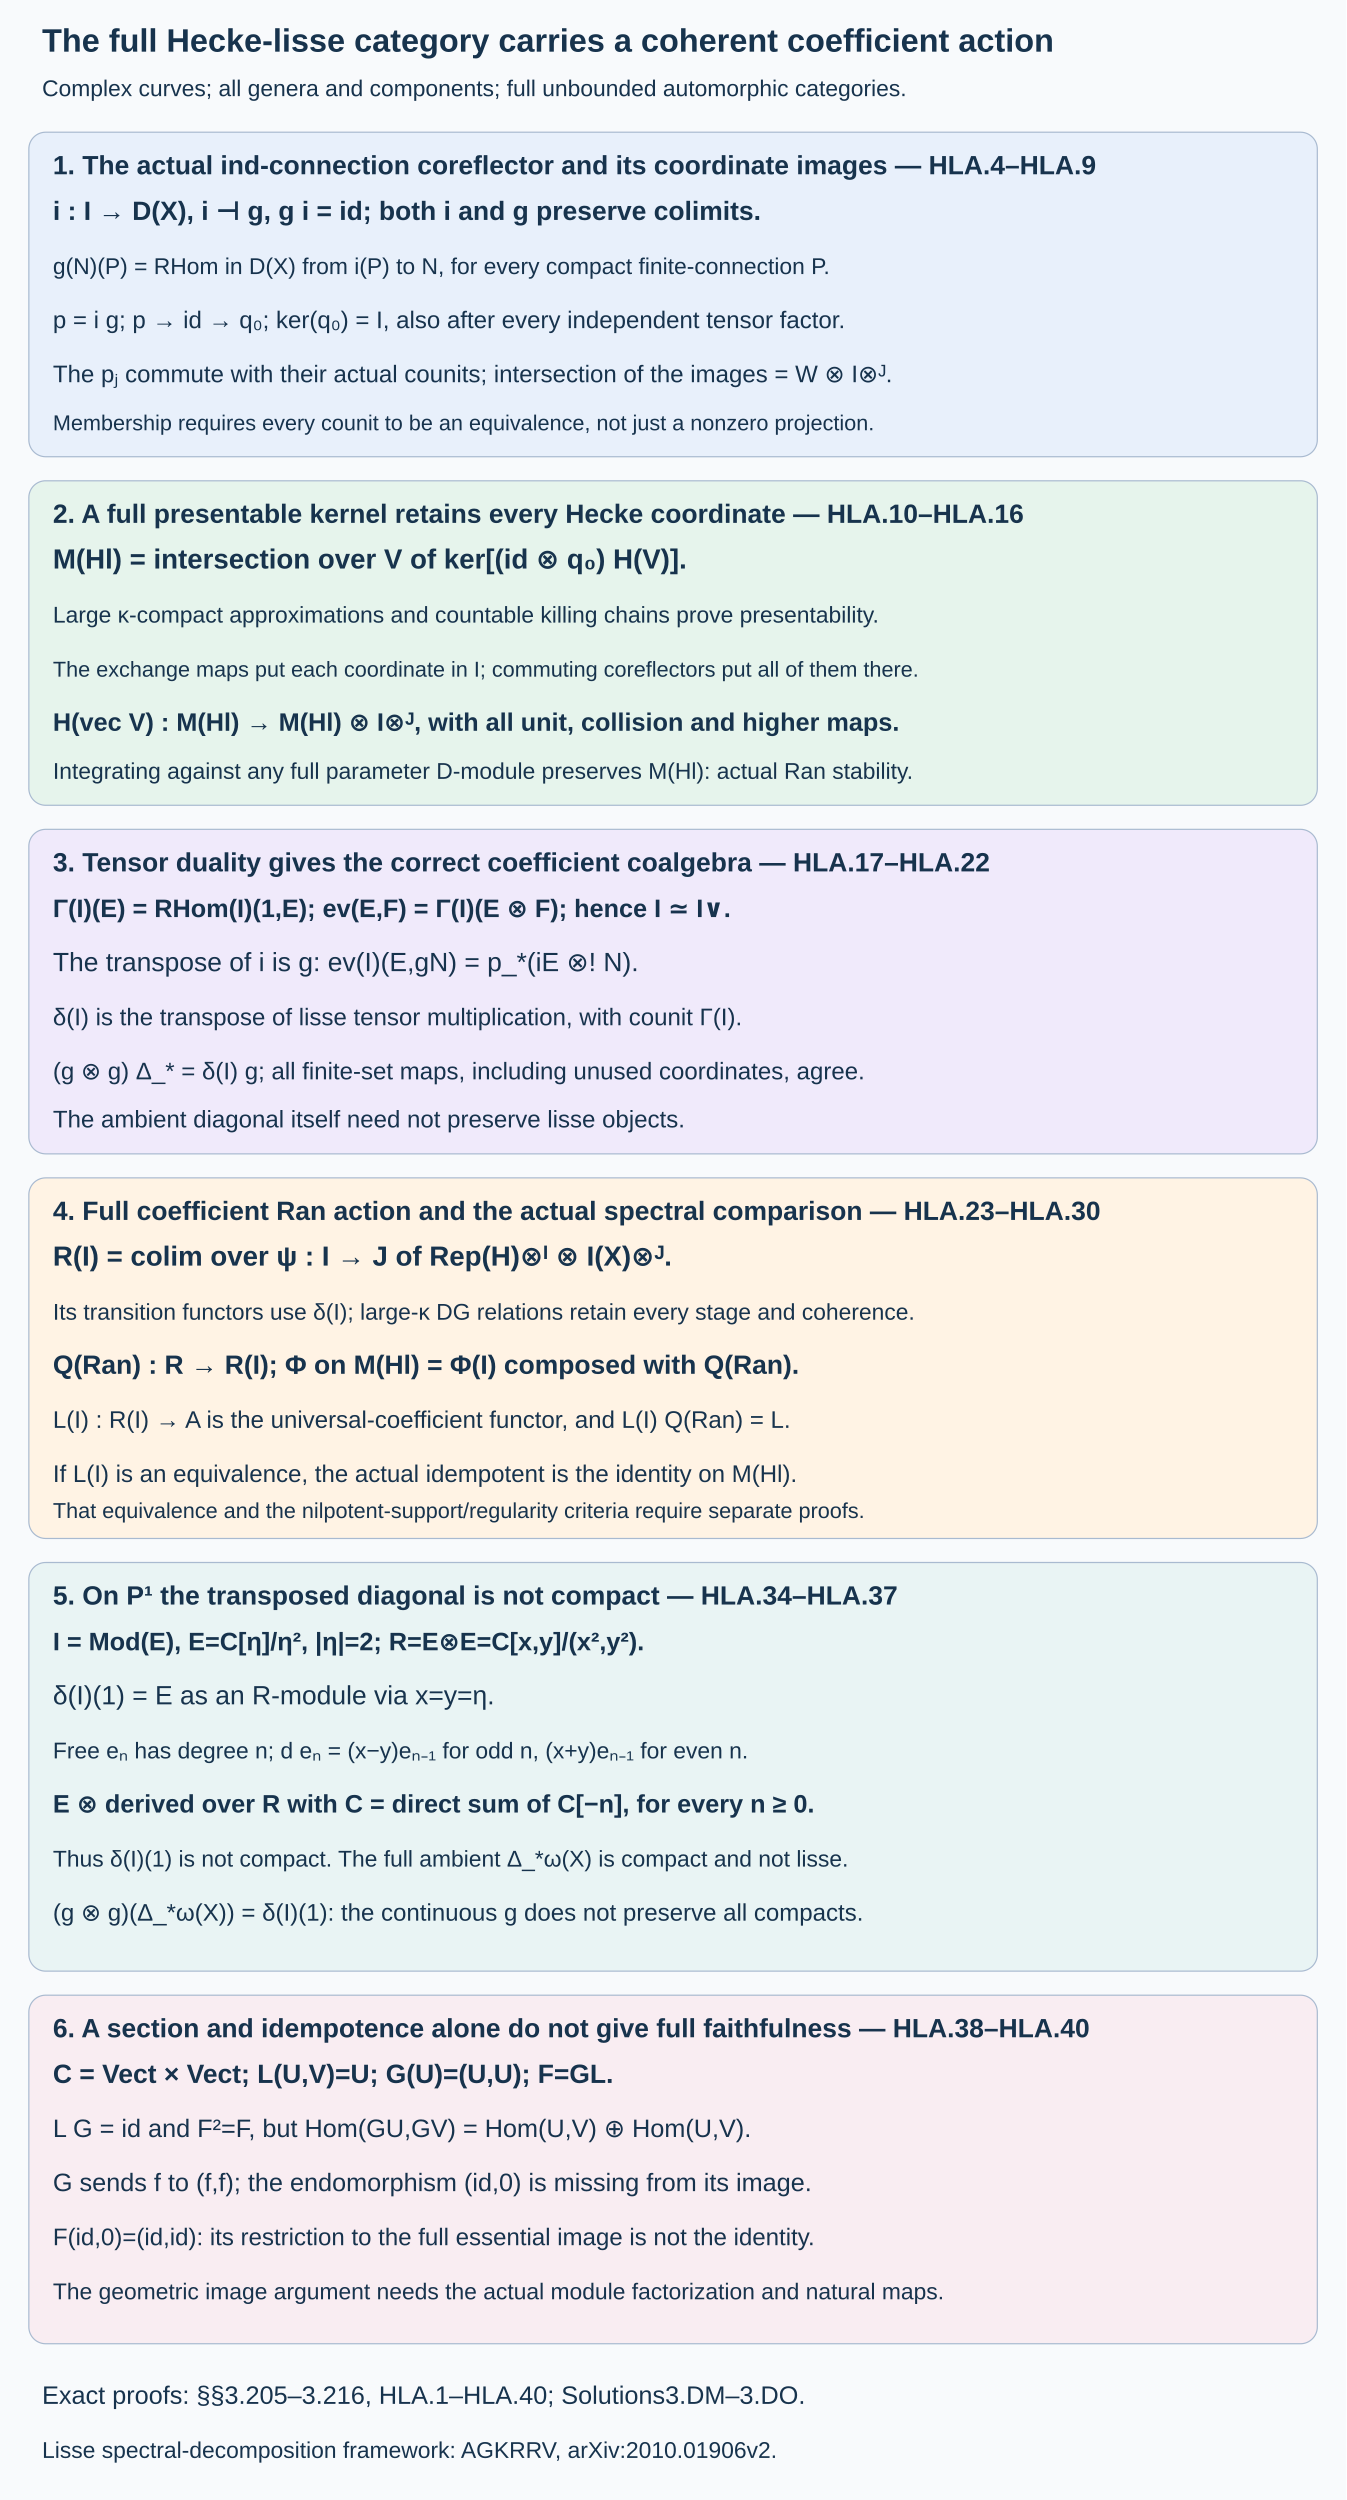
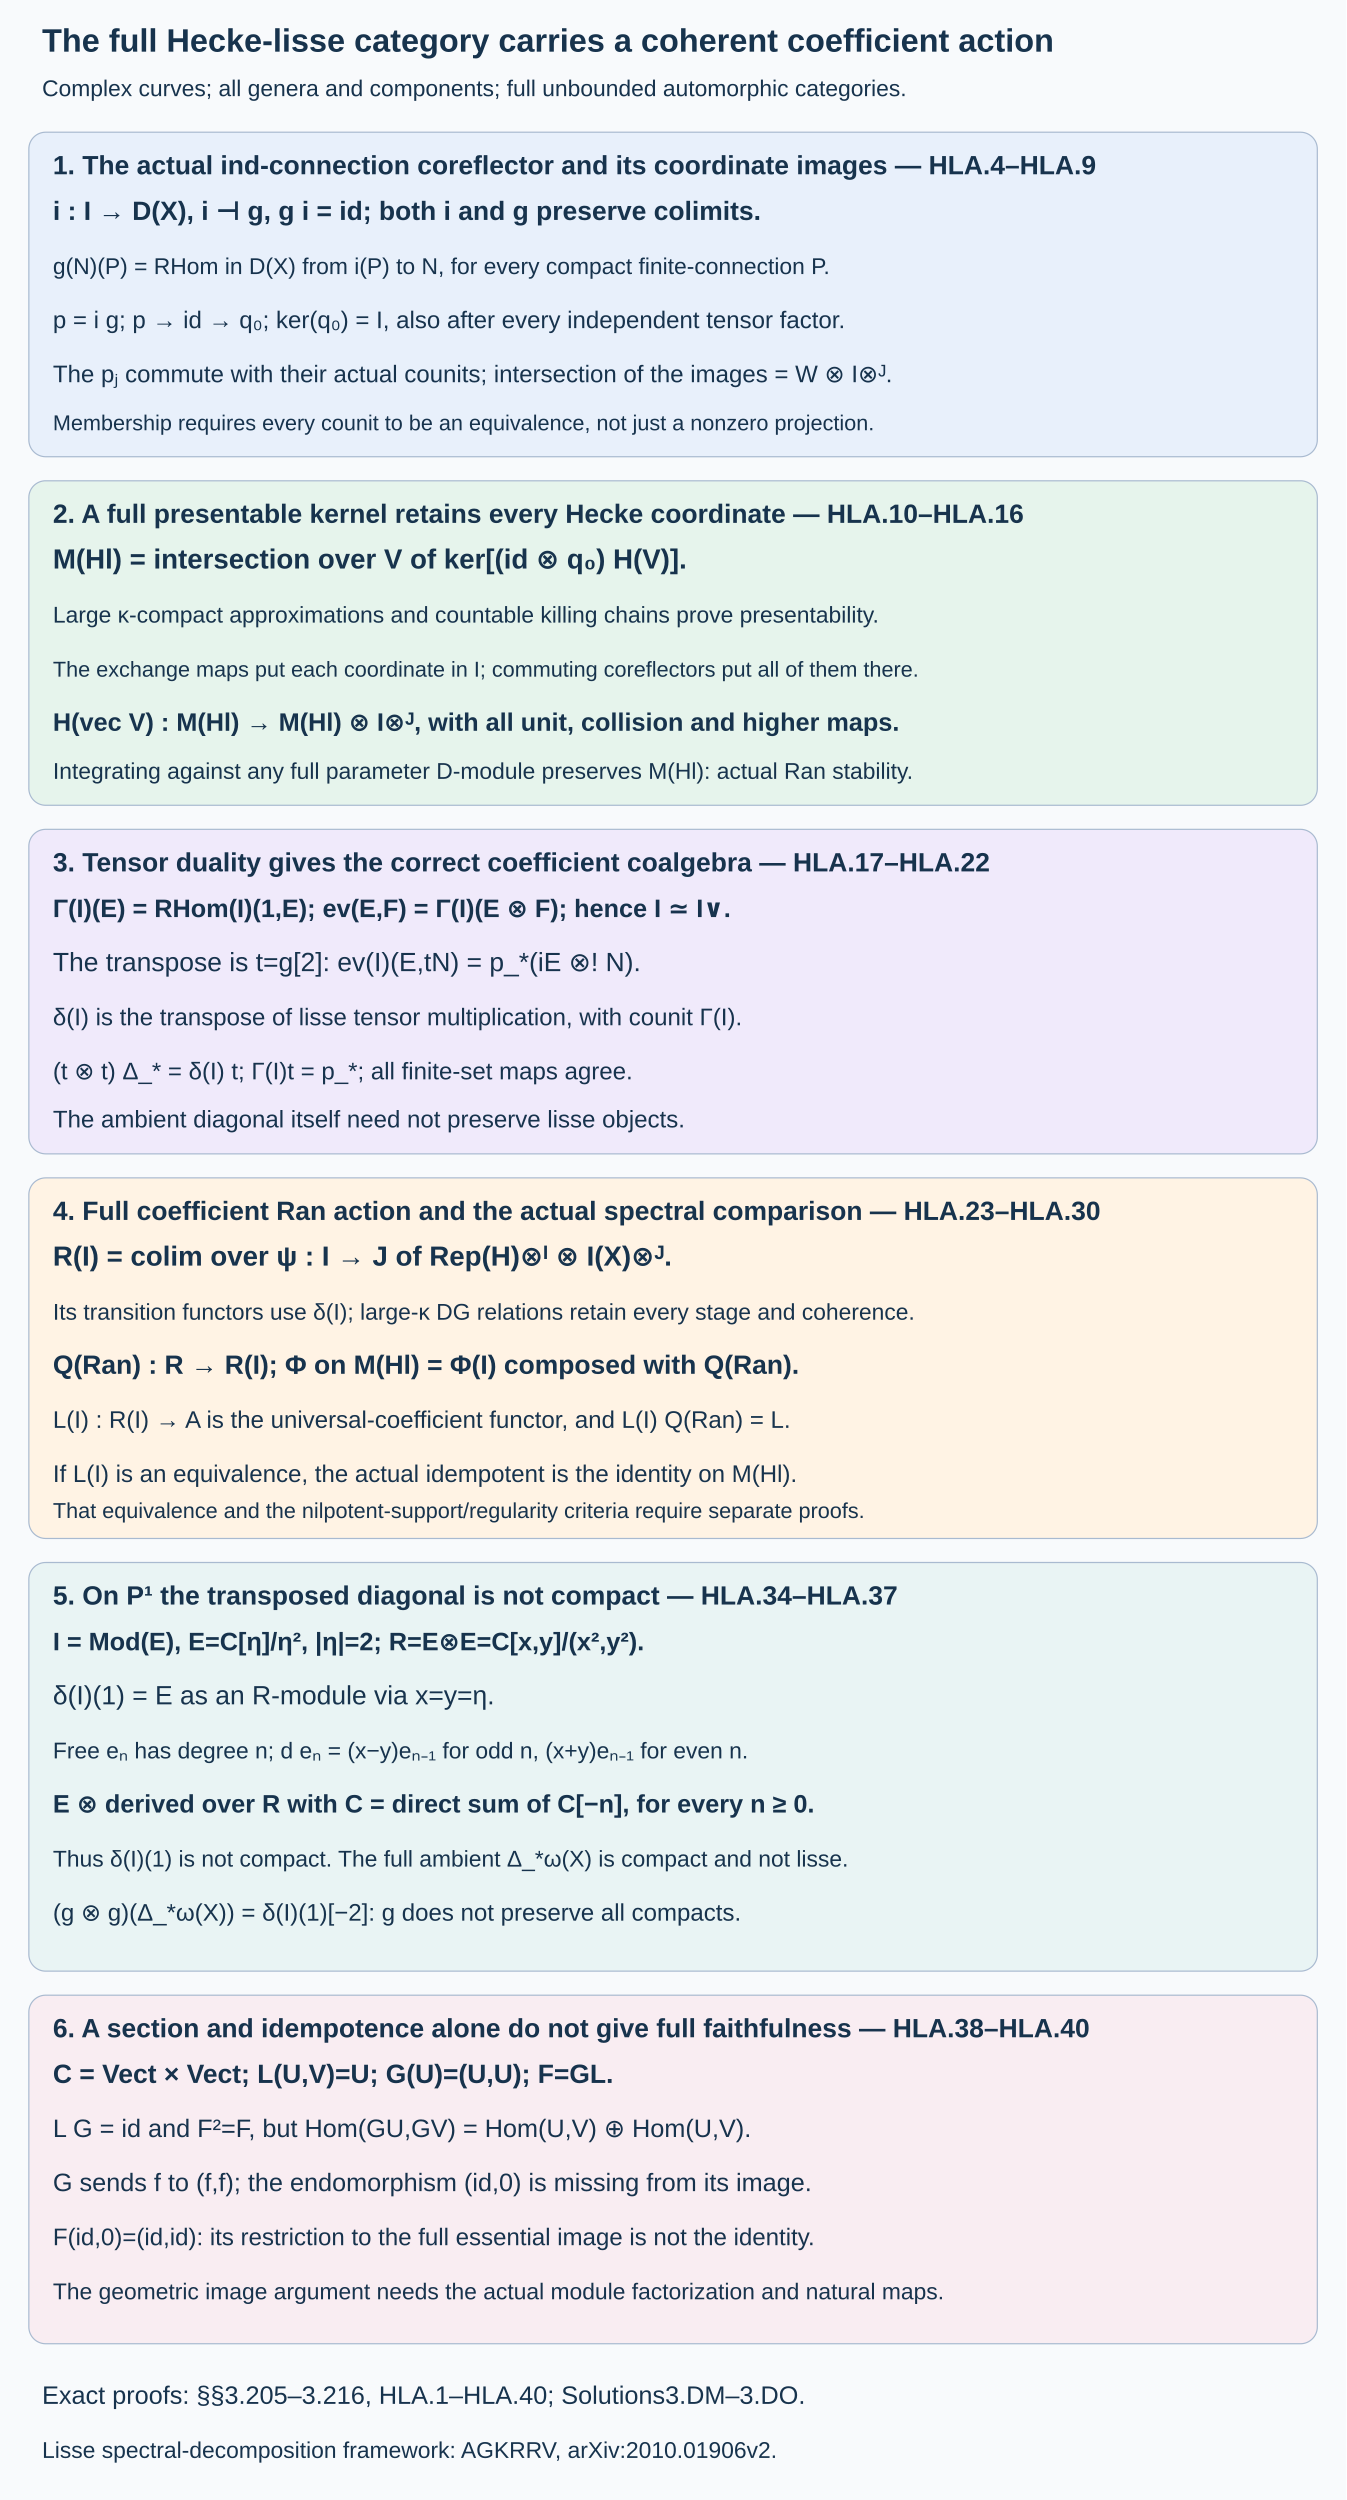
<svg xmlns="http://www.w3.org/2000/svg" width="1120" height="2080" viewBox="0 0 1120 2080" role="img" aria-labelledby="title desc">
  <rect width="1120" height="2080" fill="#f8fafc" />
  <text x="35" y="43" font-family="Arial,sans-serif" font-size="27" fill="#17334d" font-weight="700">The full Hecke-lisse category carries a coherent coefficient action</text>
  <text x="35" y="80" font-family="Arial,sans-serif" font-size="19" fill="#17334d">Complex curves; all genera and components; full unbounded automorphic categories.</text>
  <rect x="24" y="110" width="1072" height="270" rx="14" fill="#e8f0fb" stroke="#a9bad0" />
  <text x="44" y="145" font-family="Arial,sans-serif" font-size="22" fill="#17334d" font-weight="700">1. The actual ind-connection coreflector and its coordinate images — HLA.4–HLA.9</text>
  <text x="44" y="183" font-family="Arial,sans-serif" font-size="22" fill="#17334d" font-weight="700">i : I → D(X),  i ⊣ g,  g i = id; both i and g preserve colimits.</text>
  <text x="44" y="228" font-family="Arial,sans-serif" font-size="19" fill="#17334d">g(N)(P) = RHom in D(X) from i(P) to N, for every compact finite-connection P.</text>
  <text x="44" y="273" font-family="Arial,sans-serif" font-size="20" fill="#17334d">p = i g;  p → id → q₀;  ker(q₀) = I, also after every independent tensor factor.</text>
  <text x="44" y="318" font-family="Arial,sans-serif" font-size="20" fill="#17334d">The pⱼ commute with their actual counits; intersection of the images = W ⊗ I⊗ᴶ.</text>
  <text x="44" y="358" font-family="Arial,sans-serif" font-size="18" fill="#17334d">Membership requires every counit to be an equivalence, not just a nonzero projection.</text>
  <rect x="24" y="400" width="1072" height="270" rx="14" fill="#e6f4ec" stroke="#a9bad0" />
  <text x="44" y="435" font-family="Arial,sans-serif" font-size="22" fill="#17334d" font-weight="700">2. A full presentable kernel retains every Hecke coordinate — HLA.10–HLA.16</text>
  <text x="44" y="473" font-family="Arial,sans-serif" font-size="23" fill="#17334d" font-weight="700">M(Hl) = intersection over V of ker[(id ⊗ q₀) H(V)].</text>
  <text x="44" y="518" font-family="Arial,sans-serif" font-size="19" fill="#17334d">Large κ-compact approximations and countable killing chains prove presentability.</text>
  <text x="44" y="563" font-family="Arial,sans-serif" font-size="18" fill="#17334d">The exchange maps put each coordinate in I; commuting coreflectors put all of them there.</text>
  <text x="44" y="608" font-family="Arial,sans-serif" font-size="21" fill="#17334d" font-weight="700">H(vec V) : M(Hl) → M(Hl) ⊗ I⊗ᴶ, with all unit, collision and higher maps.</text>
  <text x="44" y="648" font-family="Arial,sans-serif" font-size="19" fill="#17334d">Integrating against any full parameter D-module preserves M(Hl): actual Ran stability.</text>
  <rect x="24" y="690" width="1072" height="270" rx="14" fill="#f0eafb" stroke="#a9bad0" />
  <text x="44" y="725" font-family="Arial,sans-serif" font-size="22" fill="#17334d" font-weight="700">3. Tensor duality gives the correct coefficient coalgebra — HLA.17–HLA.22</text>
  <text x="44" y="763" font-family="Arial,sans-serif" font-size="21" fill="#17334d" font-weight="700">Γ(I)(E) = RHom(I)(1,E);  ev(E,F) = Γ(I)(E ⊗ F); hence I ≃ I∨.</text>
-   <text x="44" y="808" font-family="Arial,sans-serif" font-size="22" fill="#17334d">The transpose of i is g: ev(I)(E,gN) = p_*(iE ⊗! N).</text>
+   <text x="44" y="808" font-family="Arial,sans-serif" font-size="22" fill="#17334d">The transpose is t=g[2]: ev(I)(E,tN) = p_*(iE ⊗! N).</text>
  <text x="44" y="853" font-family="Arial,sans-serif" font-size="20" fill="#17334d">δ(I) is the transpose of lisse tensor multiplication, with counit Γ(I).</text>
-   <text x="44" y="898" font-family="Arial,sans-serif" font-size="20" fill="#17334d">(g ⊗ g) Δ_* = δ(I) g; all finite-set maps, including unused coordinates, agree.</text>
+   <text x="44" y="898" font-family="Arial,sans-serif" font-size="20" fill="#17334d">(t ⊗ t) Δ_* = δ(I) t;  Γ(I)t = p_*; all finite-set maps agree.</text>
  <text x="44" y="938" font-family="Arial,sans-serif" font-size="20" fill="#17334d">The ambient diagonal itself need not preserve lisse objects.</text>
  <rect x="24" y="980" width="1072" height="300" rx="14" fill="#fff3e4" stroke="#a9bad0" />
  <text x="44" y="1015" font-family="Arial,sans-serif" font-size="22" fill="#17334d" font-weight="700">4. Full coefficient Ran action and the actual spectral comparison — HLA.23–HLA.30</text>
  <text x="44" y="1053" font-family="Arial,sans-serif" font-size="23" fill="#17334d" font-weight="700">R(I) = colim over ψ : I → J of Rep(H)⊗ᴵ ⊗ I(X)⊗ᴶ.</text>
  <text x="44" y="1098" font-family="Arial,sans-serif" font-size="19" fill="#17334d">Its transition functors use δ(I); large-κ DG relations retain every stage and coherence.</text>
  <text x="44" y="1143" font-family="Arial,sans-serif" font-size="22" fill="#17334d" font-weight="700">Q(Ran) : R → R(I);  Φ on M(Hl) = Φ(I) composed with Q(Ran).</text>
  <text x="44" y="1188" font-family="Arial,sans-serif" font-size="20" fill="#17334d">L(I) : R(I) → A is the universal-coefficient functor, and L(I) Q(Ran) = L.</text>
  <text x="44" y="1233" font-family="Arial,sans-serif" font-size="20" fill="#17334d">If L(I) is an equivalence, the actual idempotent is the identity on M(Hl).</text>
  <text x="44" y="1263" font-family="Arial,sans-serif" font-size="18" fill="#17334d">That equivalence and the nilpotent-support/regularity criteria require separate proofs.</text>
  <rect x="24" y="1300" width="1072" height="340" rx="14" fill="#e9f4f4" stroke="#a9bad0" />
  <text x="44" y="1335" font-family="Arial,sans-serif" font-size="22" fill="#17334d" font-weight="700">5. On P¹ the transposed diagonal is not compact — HLA.34–HLA.37</text>
  <text x="44" y="1373" font-family="Arial,sans-serif" font-size="21" fill="#17334d" font-weight="700">I = Mod(E),  E=C[η]/η², |η|=2;  R=E⊗E=C[x,y]/(x²,y²).</text>
  <text x="44" y="1418" font-family="Arial,sans-serif" font-size="22" fill="#17334d">δ(I)(1) = E as an R-module via x=y=η.</text>
  <text x="44" y="1463" font-family="Arial,sans-serif" font-size="19" fill="#17334d">Free eₙ has degree n;  d eₙ = (x−y)eₙ₋₁ for odd n, (x+y)eₙ₋₁ for even n.</text>
  <text x="44" y="1508" font-family="Arial,sans-serif" font-size="21" fill="#17334d" font-weight="700">E ⊗ derived over R with C = direct sum of C[−n], for every n ≥ 0.</text>
  <text x="44" y="1553" font-family="Arial,sans-serif" font-size="19" fill="#17334d">Thus δ(I)(1) is not compact. The full ambient Δ_*ω(X) is compact and not lisse.</text>
-   <text x="44" y="1598" font-family="Arial,sans-serif" font-size="20" fill="#17334d">(g ⊗ g)(Δ_*ω(X)) = δ(I)(1): the continuous g does not preserve all compacts.</text>
+   <text x="44" y="1598" font-family="Arial,sans-serif" font-size="20" fill="#17334d">(g ⊗ g)(Δ_*ω(X)) = δ(I)(1)[−2]: g does not preserve all compacts.</text>
  <rect x="24" y="1660" width="1072" height="290" rx="14" fill="#f9edf2" stroke="#a9bad0" />
  <text x="44" y="1695" font-family="Arial,sans-serif" font-size="22" fill="#17334d" font-weight="700">6. A section and idempotence alone do not give full faithfulness — HLA.38–HLA.40</text>
  <text x="44" y="1733" font-family="Arial,sans-serif" font-size="22" fill="#17334d" font-weight="700">C = Vect × Vect;  L(U,V)=U;  G(U)=(U,U);  F=GL.</text>
  <text x="44" y="1778" font-family="Arial,sans-serif" font-size="21" fill="#17334d">L G = id and F²=F, but Hom(GU,GV) = Hom(U,V) ⊕ Hom(U,V).</text>
  <text x="44" y="1823" font-family="Arial,sans-serif" font-size="21" fill="#17334d">G sends f to (f,f); the endomorphism (id,0) is missing from its image.</text>
  <text x="44" y="1868" font-family="Arial,sans-serif" font-size="20" fill="#17334d">F(id,0)=(id,id): its restriction to the full essential image is not the identity.</text>
  <text x="44" y="1913" font-family="Arial,sans-serif" font-size="19" fill="#17334d">The geometric image argument needs the actual module factorization and natural maps.</text>
  <text x="35" y="2000" font-family="Arial,sans-serif" font-size="21" fill="#17334d">Exact proofs: §§3.205–3.216, HLA.1–HLA.40; Solutions3.DM–3.DO.</text>
  <text x="35" y="2045" font-family="Arial,sans-serif" font-size="19" fill="#17334d">Lisse spectral-decomposition framework: AGKRRV, arXiv:2010.01906v2.</text>
</svg>
